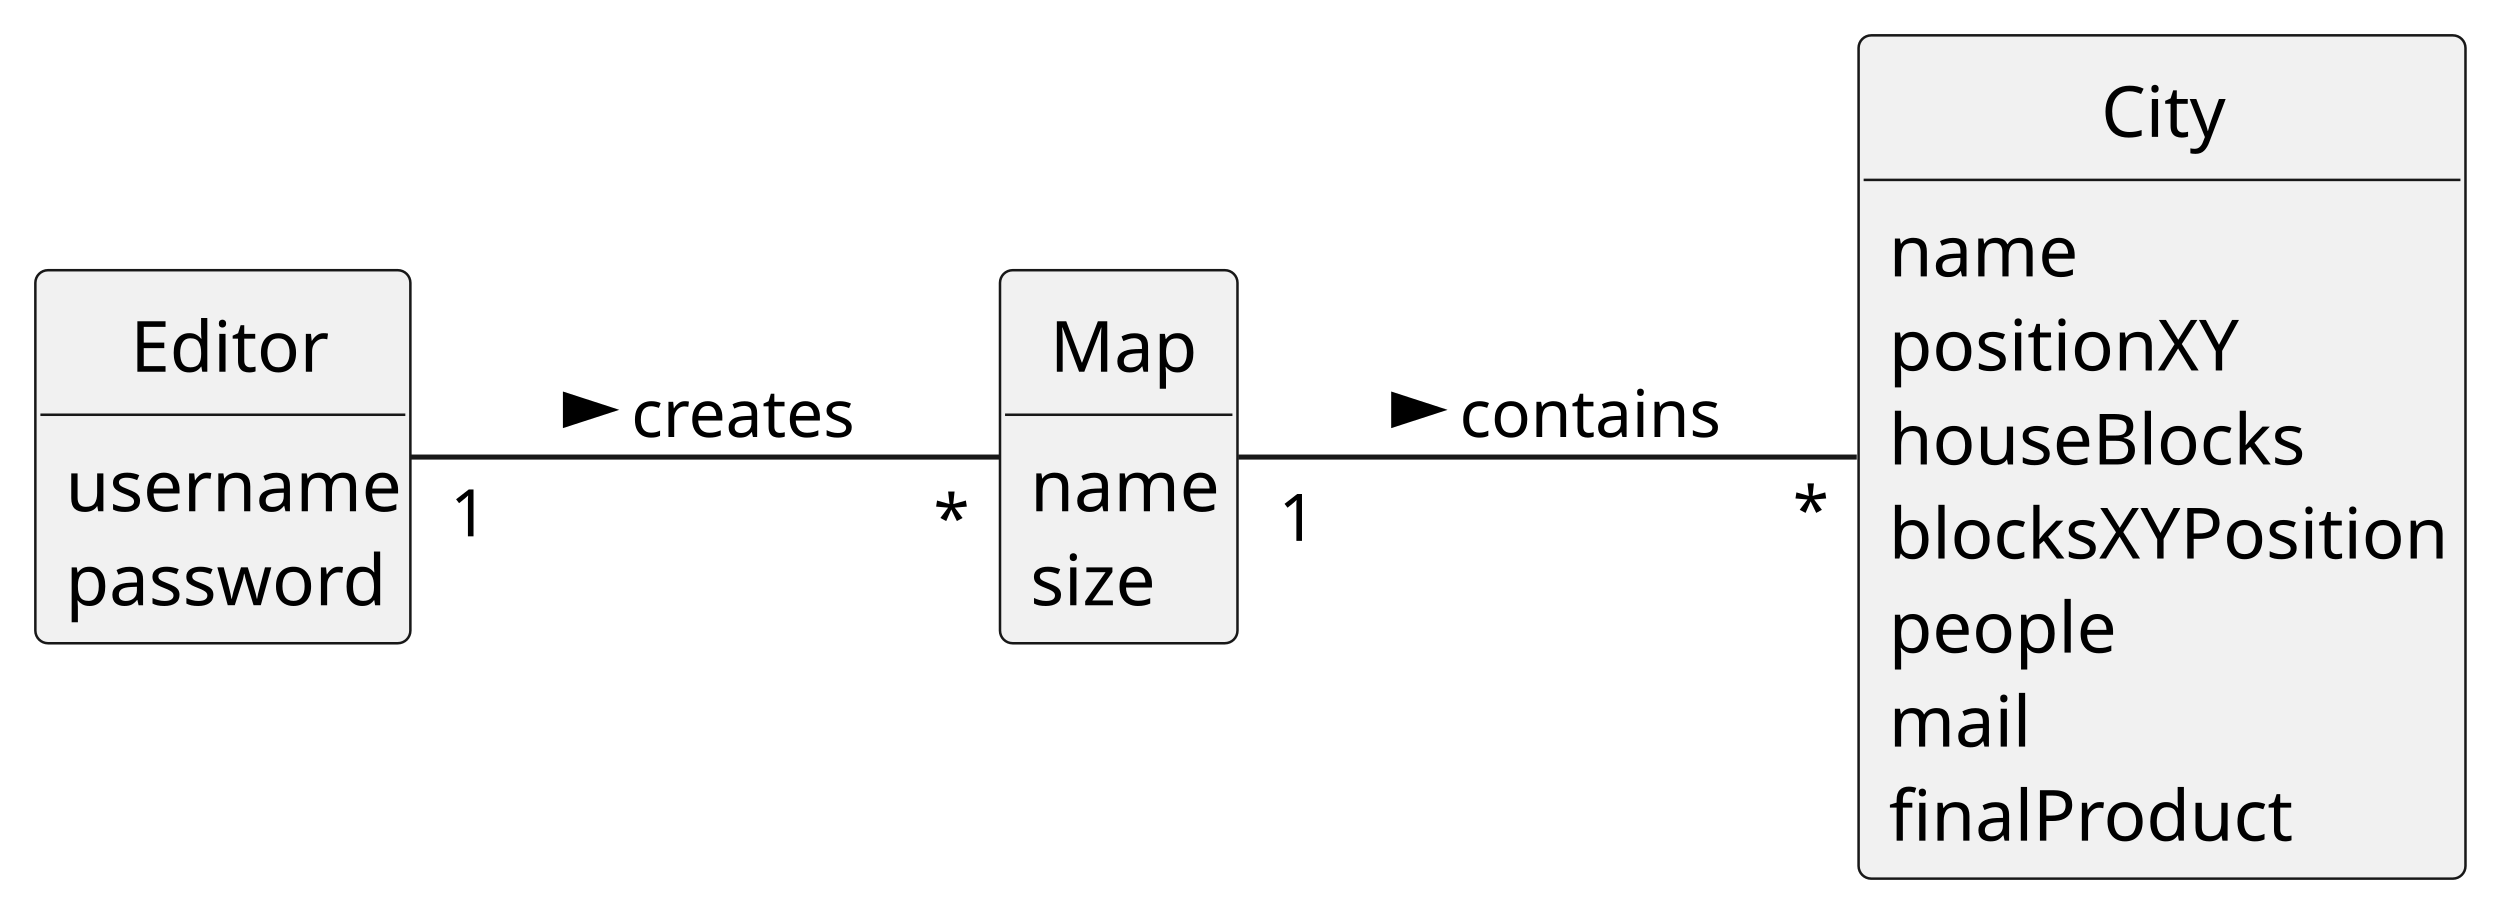
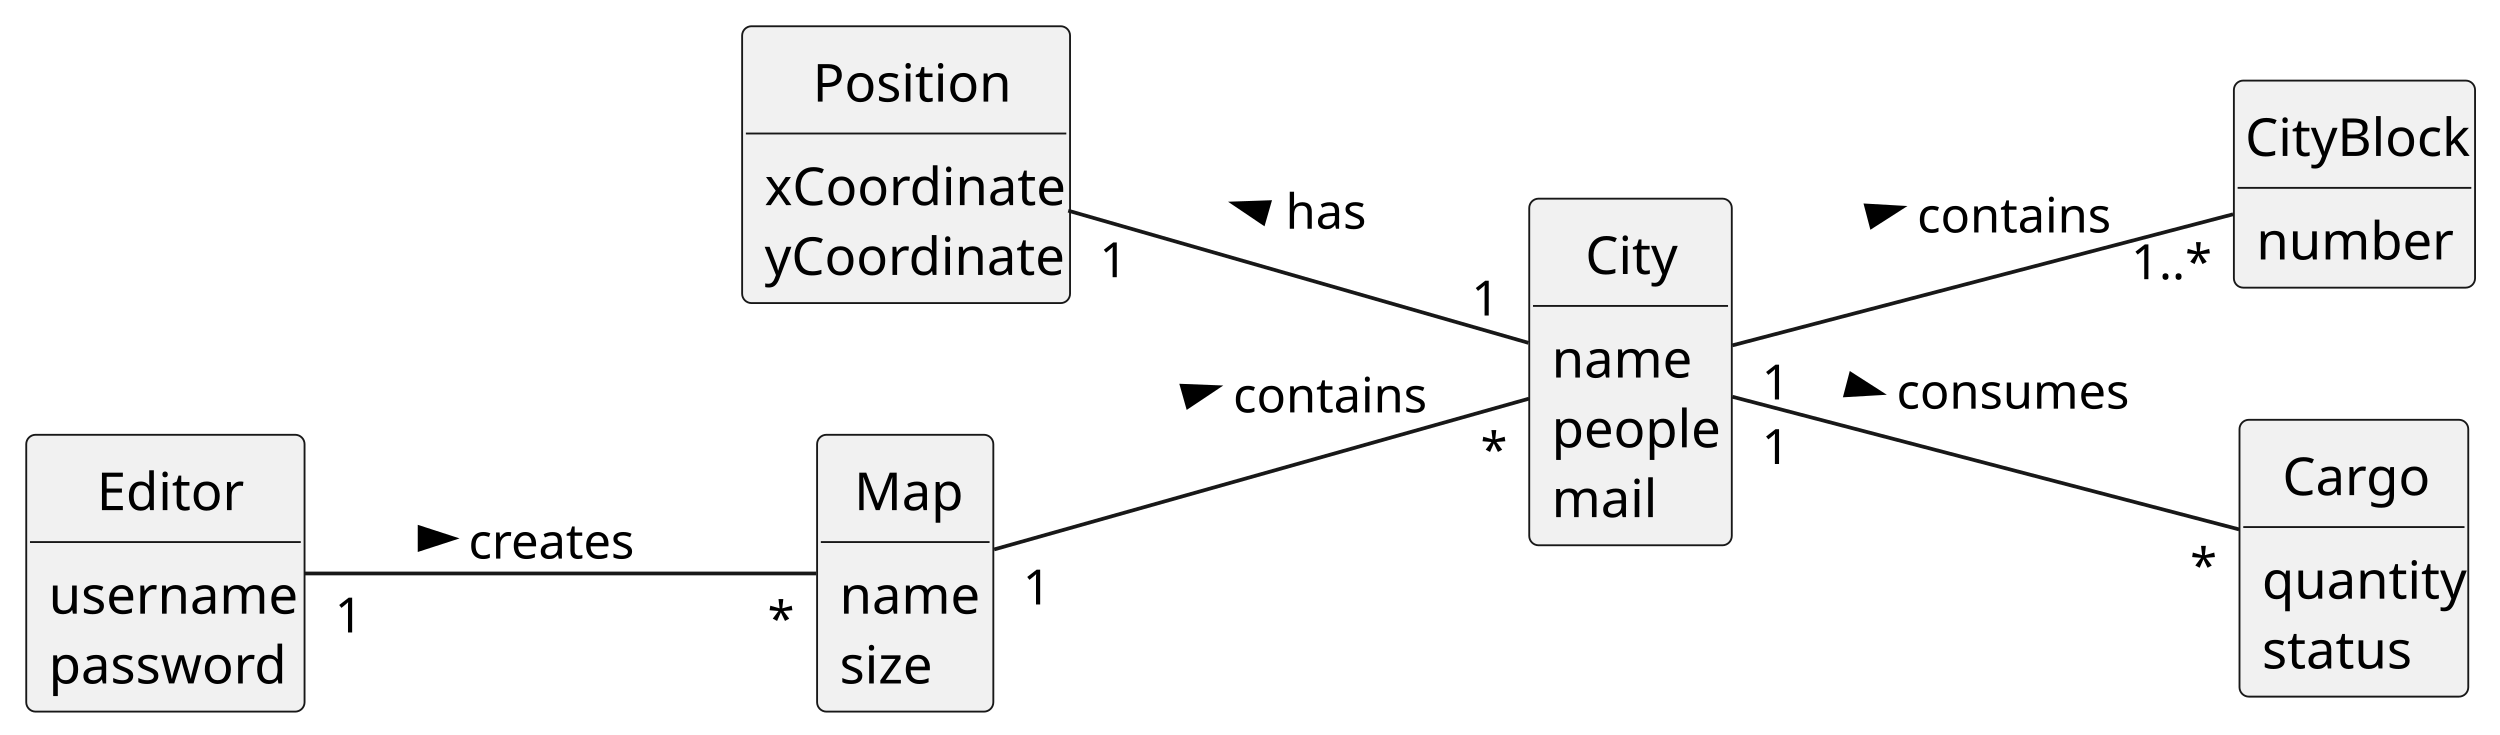
- <svg xmlns="http://www.w3.org/2000/svg" contentStyleType="text/css" height="180px" preserveAspectRatio="none" style="width:495px;height:180px;background:#FFFFFF;" version="1.1" viewBox="0 0 495 180" width="495px" zoomAndPan="magnify">
+ <svg xmlns="http://www.w3.org/2000/svg" contentStyleType="text/css" height="196px" preserveAspectRatio="none" style="width:667px;height:196px;background:#FFFFFF;" version="1.1" viewBox="0 0 667 196" width="667px" zoomAndPan="magnify">
  <defs />
  <g>
    <g id="elem_Map">
-       <rect codeLine="15" fill="#F1F1F1" height="73.863" id="Map" rx="2.5" ry="2.5" style="stroke:#181818;stroke-width:0.5;" width="47.02" x="198" y="53.5" />
-       <text fill="#000000" font-family="sans-serif" font-size="14" lengthAdjust="spacing" textLength="27.234" x="207.893" y="73.607">Map</text>
-       <line style="stroke:#181818;stroke-width:0.5;" x1="199" x2="244.02" y1="82.121" y2="82.121" />
-       <text fill="#000000" font-family="sans-serif" font-size="14" lengthAdjust="spacing" textLength="35.02" x="204" y="101.228">name</text>
-       <text fill="#000000" font-family="sans-serif" font-size="14" lengthAdjust="spacing" textLength="24.896" x="204" y="119.85">size</text>
+       <rect codeLine="15" fill="#F1F1F1" height="73.863" id="Map" rx="2.5" ry="2.5" style="stroke:#181818;stroke-width:0.5;" width="47.02" x="218" y="116" />
+       <text fill="#000000" font-family="sans-serif" font-size="14" lengthAdjust="spacing" textLength="27.234" x="227.893" y="136.107">Map</text>
+       <line style="stroke:#181818;stroke-width:0.5;" x1="219" x2="264.021" y1="144.621" y2="144.621" />
+       <text fill="#000000" font-family="sans-serif" font-size="14" lengthAdjust="spacing" textLength="35.02" x="224" y="163.728">name</text>
+       <text fill="#000000" font-family="sans-serif" font-size="14" lengthAdjust="spacing" textLength="24.896" x="224" y="182.35">size</text>
    </g>
    <g id="elem_City">
-       <rect codeLine="20" fill="#F1F1F1" height="166.969" id="City" rx="2.5" ry="2.5" style="stroke:#181818;stroke-width:0.5;" width="120.165" x="368" y="7" />
-       <text fill="#000000" font-family="sans-serif" font-size="14" lengthAdjust="spacing" textLength="24.11" x="416.027" y="27.107">City</text>
-       <line style="stroke:#181818;stroke-width:0.5;" x1="369" x2="487.165" y1="35.621" y2="35.621" />
-       <text fill="#000000" font-family="sans-serif" font-size="14" lengthAdjust="spacing" textLength="35.02" x="374" y="54.728">name</text>
-       <text fill="#000000" font-family="sans-serif" font-size="14" lengthAdjust="spacing" textLength="66.931" x="374" y="73.35">positionXY</text>
-       <text fill="#000000" font-family="sans-serif" font-size="14" lengthAdjust="spacing" textLength="79.379" x="374" y="91.971">houseBlocks</text>
-       <text fill="#000000" font-family="sans-serif" font-size="14" lengthAdjust="spacing" textLength="108.165" x="374" y="110.592">blocksXYPosition</text>
-       <text fill="#000000" font-family="sans-serif" font-size="14" lengthAdjust="spacing" textLength="42.041" x="374" y="129.213">people</text>
-       <text fill="#000000" font-family="sans-serif" font-size="14" lengthAdjust="spacing" textLength="25.669" x="374" y="147.834">mail</text>
-       <text fill="#000000" font-family="sans-serif" font-size="14" lengthAdjust="spacing" textLength="73.931" x="374" y="166.455">finalProduct</text>
+       <rect codeLine="20" fill="#F1F1F1" height="92.484" id="City" rx="2.5" ry="2.5" style="stroke:#181818;stroke-width:0.5;" width="54.041" x="408" y="53" />
+       <text fill="#000000" font-family="sans-serif" font-size="14" lengthAdjust="spacing" textLength="24.11" x="422.965" y="73.107">City</text>
+       <line style="stroke:#181818;stroke-width:0.5;" x1="409" x2="461.041" y1="81.621" y2="81.621" />
+       <text fill="#000000" font-family="sans-serif" font-size="14" lengthAdjust="spacing" textLength="35.02" x="414" y="100.728">name</text>
+       <text fill="#000000" font-family="sans-serif" font-size="14" lengthAdjust="spacing" textLength="42.041" x="414" y="119.35">people</text>
+       <text fill="#000000" font-family="sans-serif" font-size="14" lengthAdjust="spacing" textLength="25.669" x="414" y="137.971">mail</text>
+     </g>
+     <g id="elem_CityBlock">
+       <rect codeLine="26" fill="#F1F1F1" height="55.242" id="CityBlock" rx="2.5" ry="2.5" style="stroke:#181818;stroke-width:0.5;" width="64.345" x="596" y="21.5" />
+       <text fill="#000000" font-family="sans-serif" font-size="14" lengthAdjust="spacing" textLength="58.345" x="599" y="41.607">CityBlock</text>
+       <line style="stroke:#181818;stroke-width:0.5;" x1="597" x2="659.345" y1="50.121" y2="50.121" />
+       <text fill="#000000" font-family="sans-serif" font-size="14" lengthAdjust="spacing" textLength="47.469" x="602" y="69.228">number</text>
+     </g>
+     <g id="elem_Cargo">
+       <rect codeLine="30" fill="#F1F1F1" height="73.863" id="Cargo" rx="2.5" ry="2.5" style="stroke:#181818;stroke-width:0.5;" width="61.034" x="597.5" y="112" />
+       <text fill="#000000" font-family="sans-serif" font-size="14" lengthAdjust="spacing" textLength="38.131" x="608.952" y="132.107">Cargo</text>
+       <line style="stroke:#181818;stroke-width:0.5;" x1="598.5" x2="657.534" y1="140.621" y2="140.621" />
+       <text fill="#000000" font-family="sans-serif" font-size="14" lengthAdjust="spacing" textLength="49.034" x="603.5" y="159.728">quantity</text>
+       <text fill="#000000" font-family="sans-serif" font-size="14" lengthAdjust="spacing" textLength="37.352" x="603.5" y="178.35">status</text>
    </g>
    <g id="elem_Editor">
-       <rect codeLine="30" fill="#F1F1F1" height="73.863" id="Editor" rx="2.5" ry="2.5" style="stroke:#181818;stroke-width:0.5;" width="74.255" x="7" y="53.5" />
-       <text fill="#000000" font-family="sans-serif" font-size="14" lengthAdjust="spacing" textLength="36.572" x="25.841" y="73.607">Editor</text>
-       <line style="stroke:#181818;stroke-width:0.5;" x1="8" x2="80.255" y1="82.121" y2="82.121" />
-       <text fill="#000000" font-family="sans-serif" font-size="14" lengthAdjust="spacing" textLength="62.255" x="13" y="101.228">username</text>
-       <text fill="#000000" font-family="sans-serif" font-size="14" lengthAdjust="spacing" textLength="59.917" x="13" y="119.85">password</text>
+       <rect codeLine="35" fill="#F1F1F1" height="73.863" id="Editor" rx="2.5" ry="2.5" style="stroke:#181818;stroke-width:0.5;" width="74.255" x="7" y="116" />
+       <text fill="#000000" font-family="sans-serif" font-size="14" lengthAdjust="spacing" textLength="36.572" x="25.841" y="136.107">Editor</text>
+       <line style="stroke:#181818;stroke-width:0.5;" x1="8" x2="80.255" y1="144.621" y2="144.621" />
+       <text fill="#000000" font-family="sans-serif" font-size="14" lengthAdjust="spacing" textLength="62.255" x="13" y="163.728">username</text>
+       <text fill="#000000" font-family="sans-serif" font-size="14" lengthAdjust="spacing" textLength="59.917" x="13" y="182.35">password</text>
+     </g>
+     <g id="elem_Position">
+       <rect codeLine="40" fill="#F1F1F1" height="73.863" id="Position" rx="2.5" ry="2.5" style="stroke:#181818;stroke-width:0.5;" width="87.489" x="198" y="7" />
+       <text fill="#000000" font-family="sans-serif" font-size="14" lengthAdjust="spacing" textLength="49.807" x="216.841" y="27.107">Position</text>
+       <line style="stroke:#181818;stroke-width:0.5;" x1="199" x2="284.489" y1="35.621" y2="35.621" />
+       <text fill="#000000" font-family="sans-serif" font-size="14" lengthAdjust="spacing" textLength="75.489" x="204" y="54.728">xCoordinate</text>
+       <text fill="#000000" font-family="sans-serif" font-size="14" lengthAdjust="spacing" textLength="75.489" x="204" y="73.35">yCoordinate</text>
    </g>
    <g id="link_Map_City">
-       <path codeLine="35" d="M245.17,90.5 C274.49,90.5 326.67,90.5 367.64,90.5 " fill="none" id="Map-City" style="stroke:#181818;stroke-width:1.0;" />
-       <polygon fill="#000000" points="285,81.145,275.955,78.207,275.955,84.084,285,81.145" style="stroke:#000000;stroke-width:1.0;" />
-       <text fill="#000000" font-family="sans-serif" font-size="13" lengthAdjust="spacing" textLength="48.42" x="289" y="86.528">contains</text>
-       <text fill="#000000" font-family="sans-serif" font-size="13" lengthAdjust="spacing" textLength="7.23" x="253.182" y="107.088">1</text>
-       <text fill="#000000" font-family="sans-serif" font-size="13" lengthAdjust="spacing" textLength="5.059" x="354.973" y="105.584">*</text>
+       <path codeLine="47" d="M265.22,146.59 C300.99,136.51 370.22,116.98 407.95,106.35 " fill="none" id="Map-City" style="stroke:#181818;stroke-width:1.0;" />
+       <polygon fill="#000000" points="324.812,103.289,315.309,102.915,316.904,108.572,324.812,103.289" style="stroke:#000000;stroke-width:1.0;" />
+       <text fill="#000000" font-family="sans-serif" font-size="13" lengthAdjust="spacing" textLength="48.42" x="329" y="110.028">contains</text>
+       <text fill="#000000" font-family="sans-serif" font-size="13" lengthAdjust="spacing" textLength="7.23" x="272.905" y="161.266">1</text>
+       <text fill="#000000" font-family="sans-serif" font-size="13" lengthAdjust="spacing" textLength="5.059" x="395.011" y="124.612">*</text>
    </g>
    <g id="link_Editor_Map">
-       <path codeLine="36" d="M81.36,90.5 C116.4,90.5 168.32,90.5 197.83,90.5 " fill="none" id="Editor-Map" style="stroke:#181818;stroke-width:1.0;" />
-       <polygon fill="#000000" points="121,81.145,111.955,78.207,111.955,84.084,121,81.145" style="stroke:#000000;stroke-width:1.0;" />
-       <text fill="#000000" font-family="sans-serif" font-size="13" lengthAdjust="spacing" textLength="42.631" x="125" y="86.528">creates</text>
-       <text fill="#000000" font-family="sans-serif" font-size="13" lengthAdjust="spacing" textLength="7.23" x="89.147" y="106.189">1</text>
-       <text fill="#000000" font-family="sans-serif" font-size="13" lengthAdjust="spacing" textLength="5.059" x="184.821" y="107.197">*</text>
+       <path codeLine="48" d="M81.31,153 C121.29,153 184.31,153 217.81,153 " fill="none" id="Editor-Map" style="stroke:#181818;stroke-width:1.0;" />
+       <polygon fill="#000000" points="121,143.645,111.955,140.707,111.955,146.584,121,143.645" style="stroke:#000000;stroke-width:1.0;" />
+       <text fill="#000000" font-family="sans-serif" font-size="13" lengthAdjust="spacing" textLength="42.631" x="125" y="149.028">creates</text>
+       <text fill="#000000" font-family="sans-serif" font-size="13" lengthAdjust="spacing" textLength="7.23" x="89.342" y="168.744">1</text>
+       <text fill="#000000" font-family="sans-serif" font-size="13" lengthAdjust="spacing" textLength="5.059" x="204.795" y="169.697">*</text>
+     </g>
+     <g id="link_City_CityBlock">
+       <path codeLine="49" d="M462.16,92.15 C497,83.03 558.55,66.92 595.78,57.17 " fill="none" id="City-CityBlock" style="stroke:#181818;stroke-width:1.0;" />
+       <polygon fill="#000000" points="507.337,55.379,497.842,54.827,499.331,60.513,507.337,55.379" style="stroke:#000000;stroke-width:1.0;" />
+       <text fill="#000000" font-family="sans-serif" font-size="13" lengthAdjust="spacing" textLength="48.42" x="511.5" y="62.028">contains</text>
+       <text fill="#000000" font-family="sans-serif" font-size="13" lengthAdjust="spacing" textLength="7.23" x="470.041" y="106.576">1</text>
+       <text fill="#000000" font-family="sans-serif" font-size="13" lengthAdjust="spacing" textLength="19.513" x="568.583" y="74.485">1..*</text>
+     </g>
+     <g id="link_City_Cargo">
+       <path codeLine="50" d="M462.16,105.85 C497.51,115.1 560.36,131.55 597.4,141.25 " fill="none" id="City-Cargo" style="stroke:#181818;stroke-width:1.0;" />
+       <polygon fill="#000000" points="501.837,104.912,493.831,99.778,492.342,105.464,501.837,104.912" style="stroke:#000000;stroke-width:1.0;" />
+       <text fill="#000000" font-family="sans-serif" font-size="13" lengthAdjust="spacing" textLength="59.249" x="506" y="109.028">consumes</text>
+       <text fill="#000000" font-family="sans-serif" font-size="13" lengthAdjust="spacing" textLength="7.23" x="470.041" y="123.787">1</text>
+       <text fill="#000000" font-family="sans-serif" font-size="13" lengthAdjust="spacing" textLength="5.059" x="584.335" y="155.513">*</text>
+     </g>
+     <g id="link_Position_City">
+       <path codeLine="51" d="M285,56.21 C322.57,67 376.19,82.4 407.81,91.48 " fill="none" id="Position-City" style="stroke:#181818;stroke-width:1.0;" />
+       <polygon fill="#000000" points="329.194,54.265,337.077,59.587,338.699,53.937,329.194,54.265" style="stroke:#000000;stroke-width:1.0;" />
+       <text fill="#000000" font-family="sans-serif" font-size="13" lengthAdjust="spacing" textLength="20.96" x="343" y="61.028">has</text>
+       <text fill="#000000" font-family="sans-serif" font-size="13" lengthAdjust="spacing" textLength="7.23" x="293.349" y="73.965">1</text>
+       <text fill="#000000" font-family="sans-serif" font-size="13" lengthAdjust="spacing" textLength="7.23" x="392.587" y="84.177">1</text>
    </g>
  </g>
</svg>
